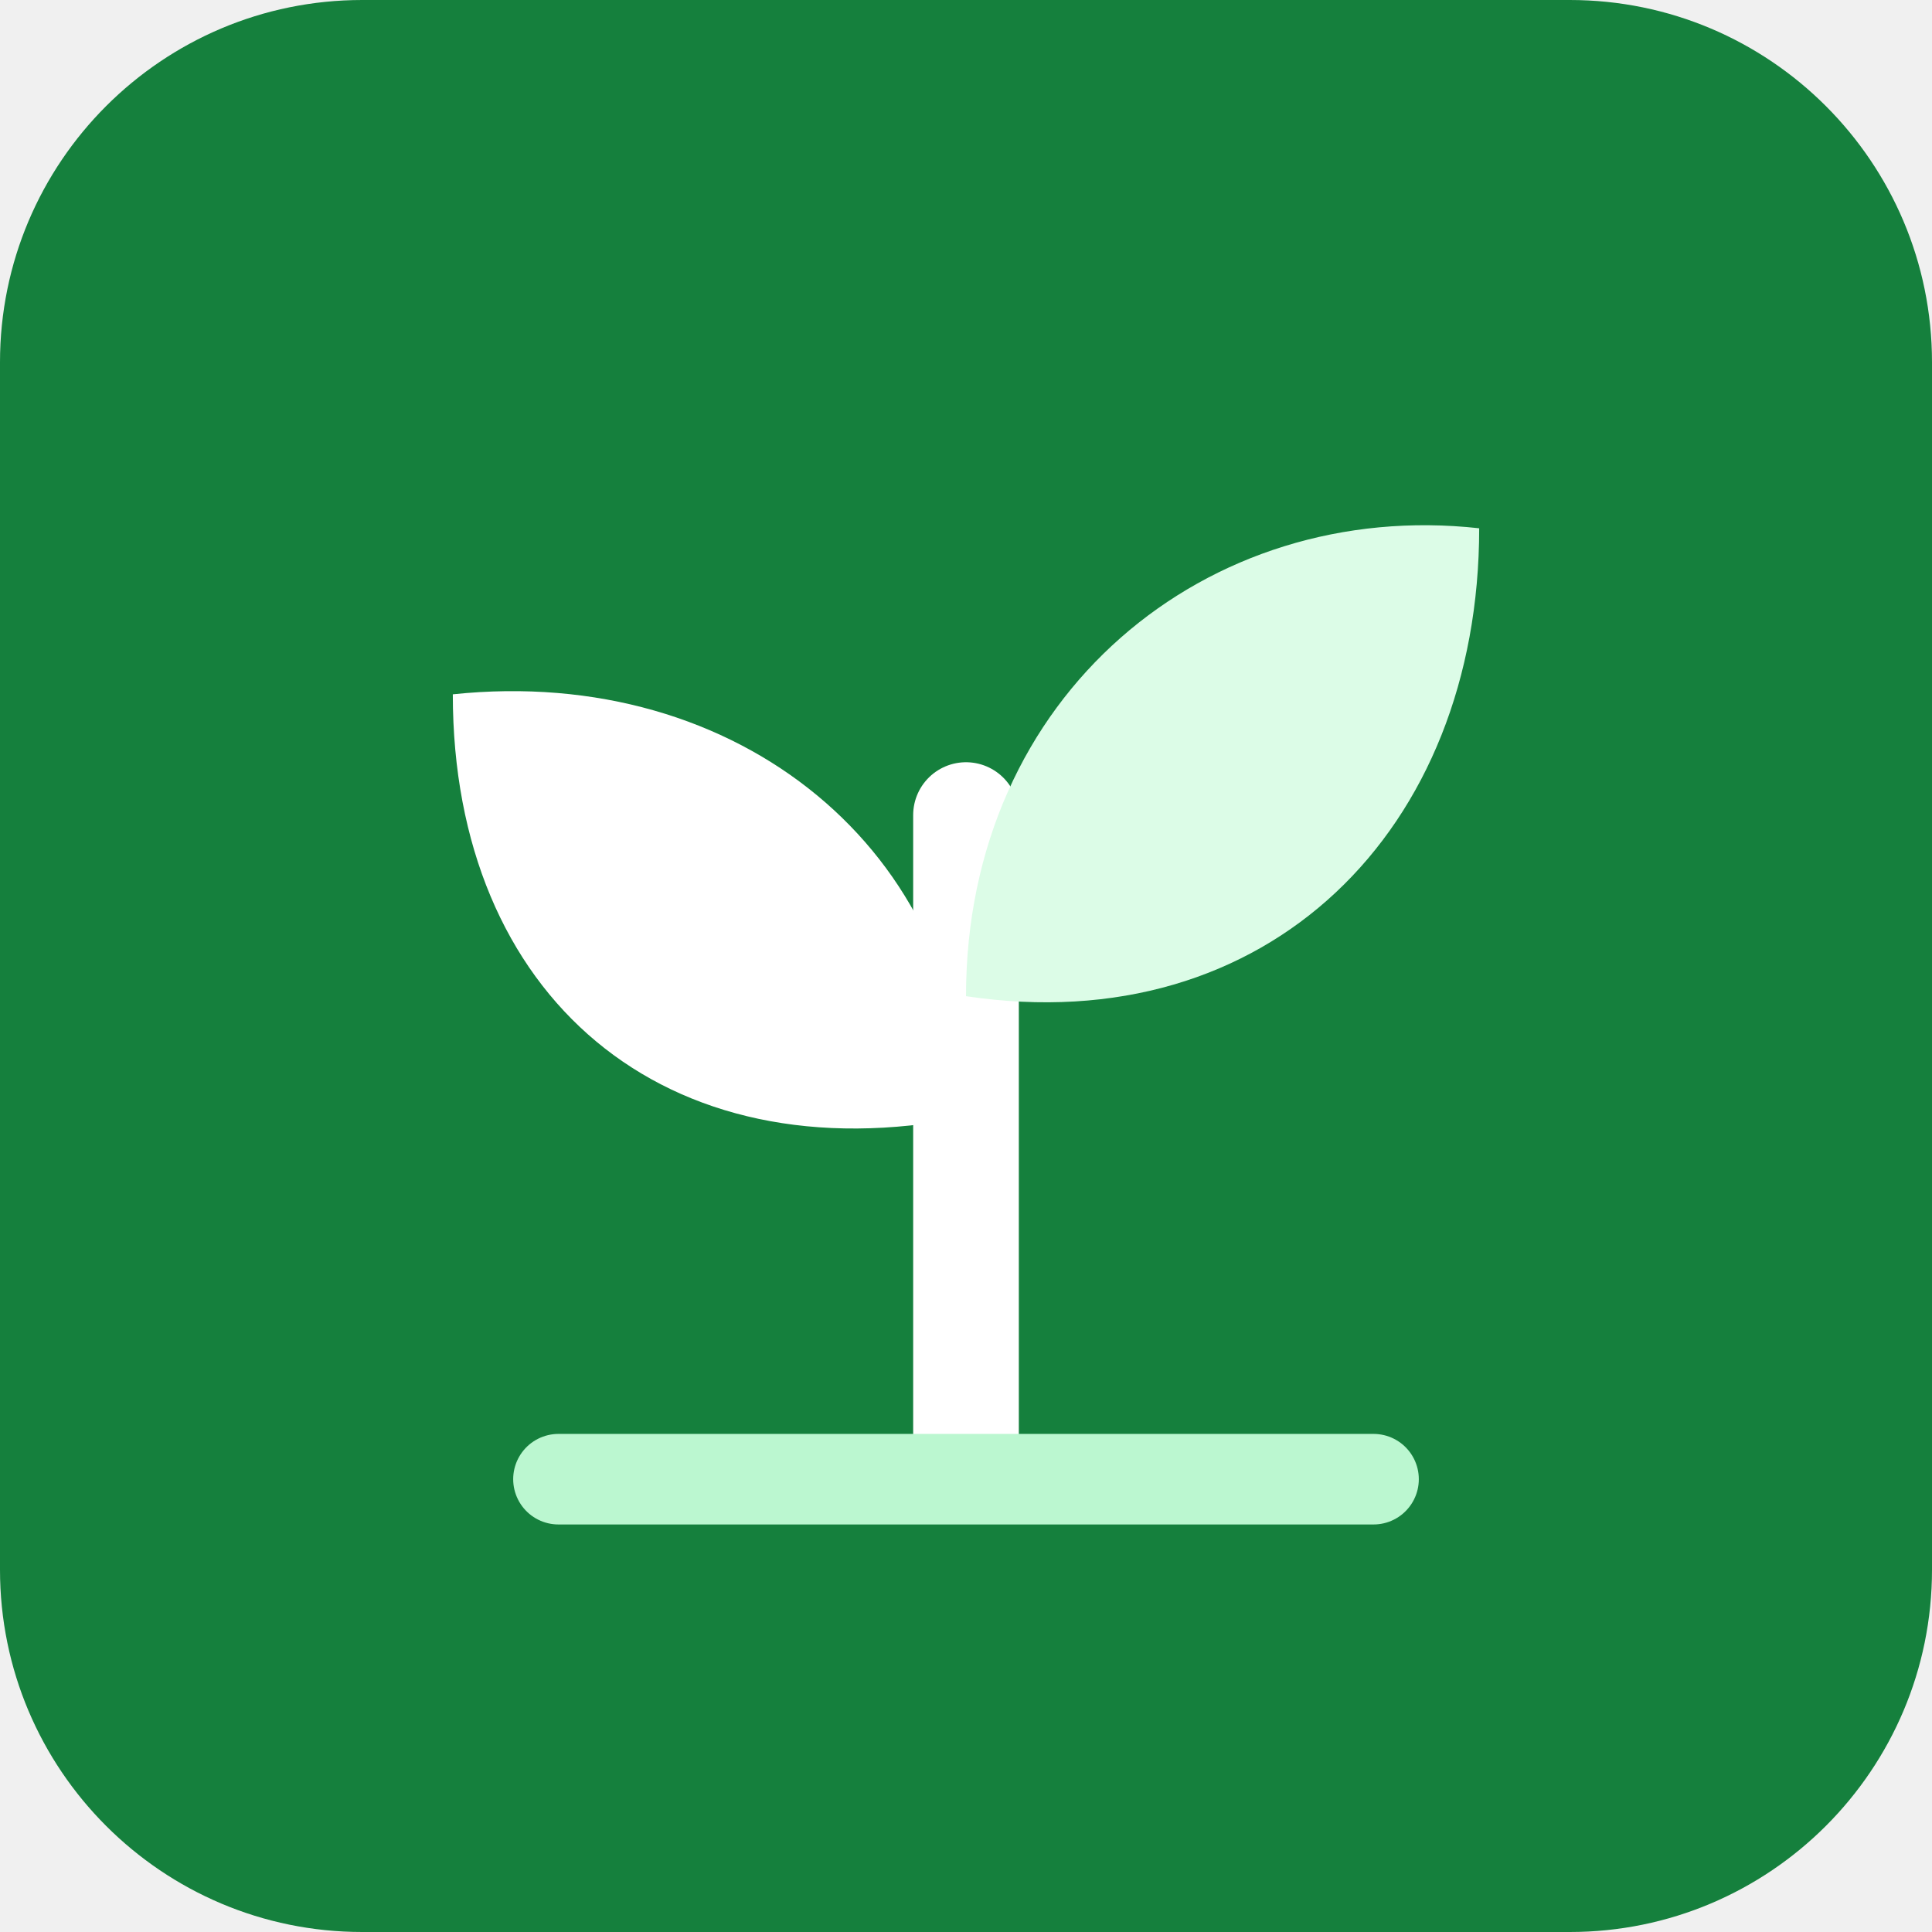
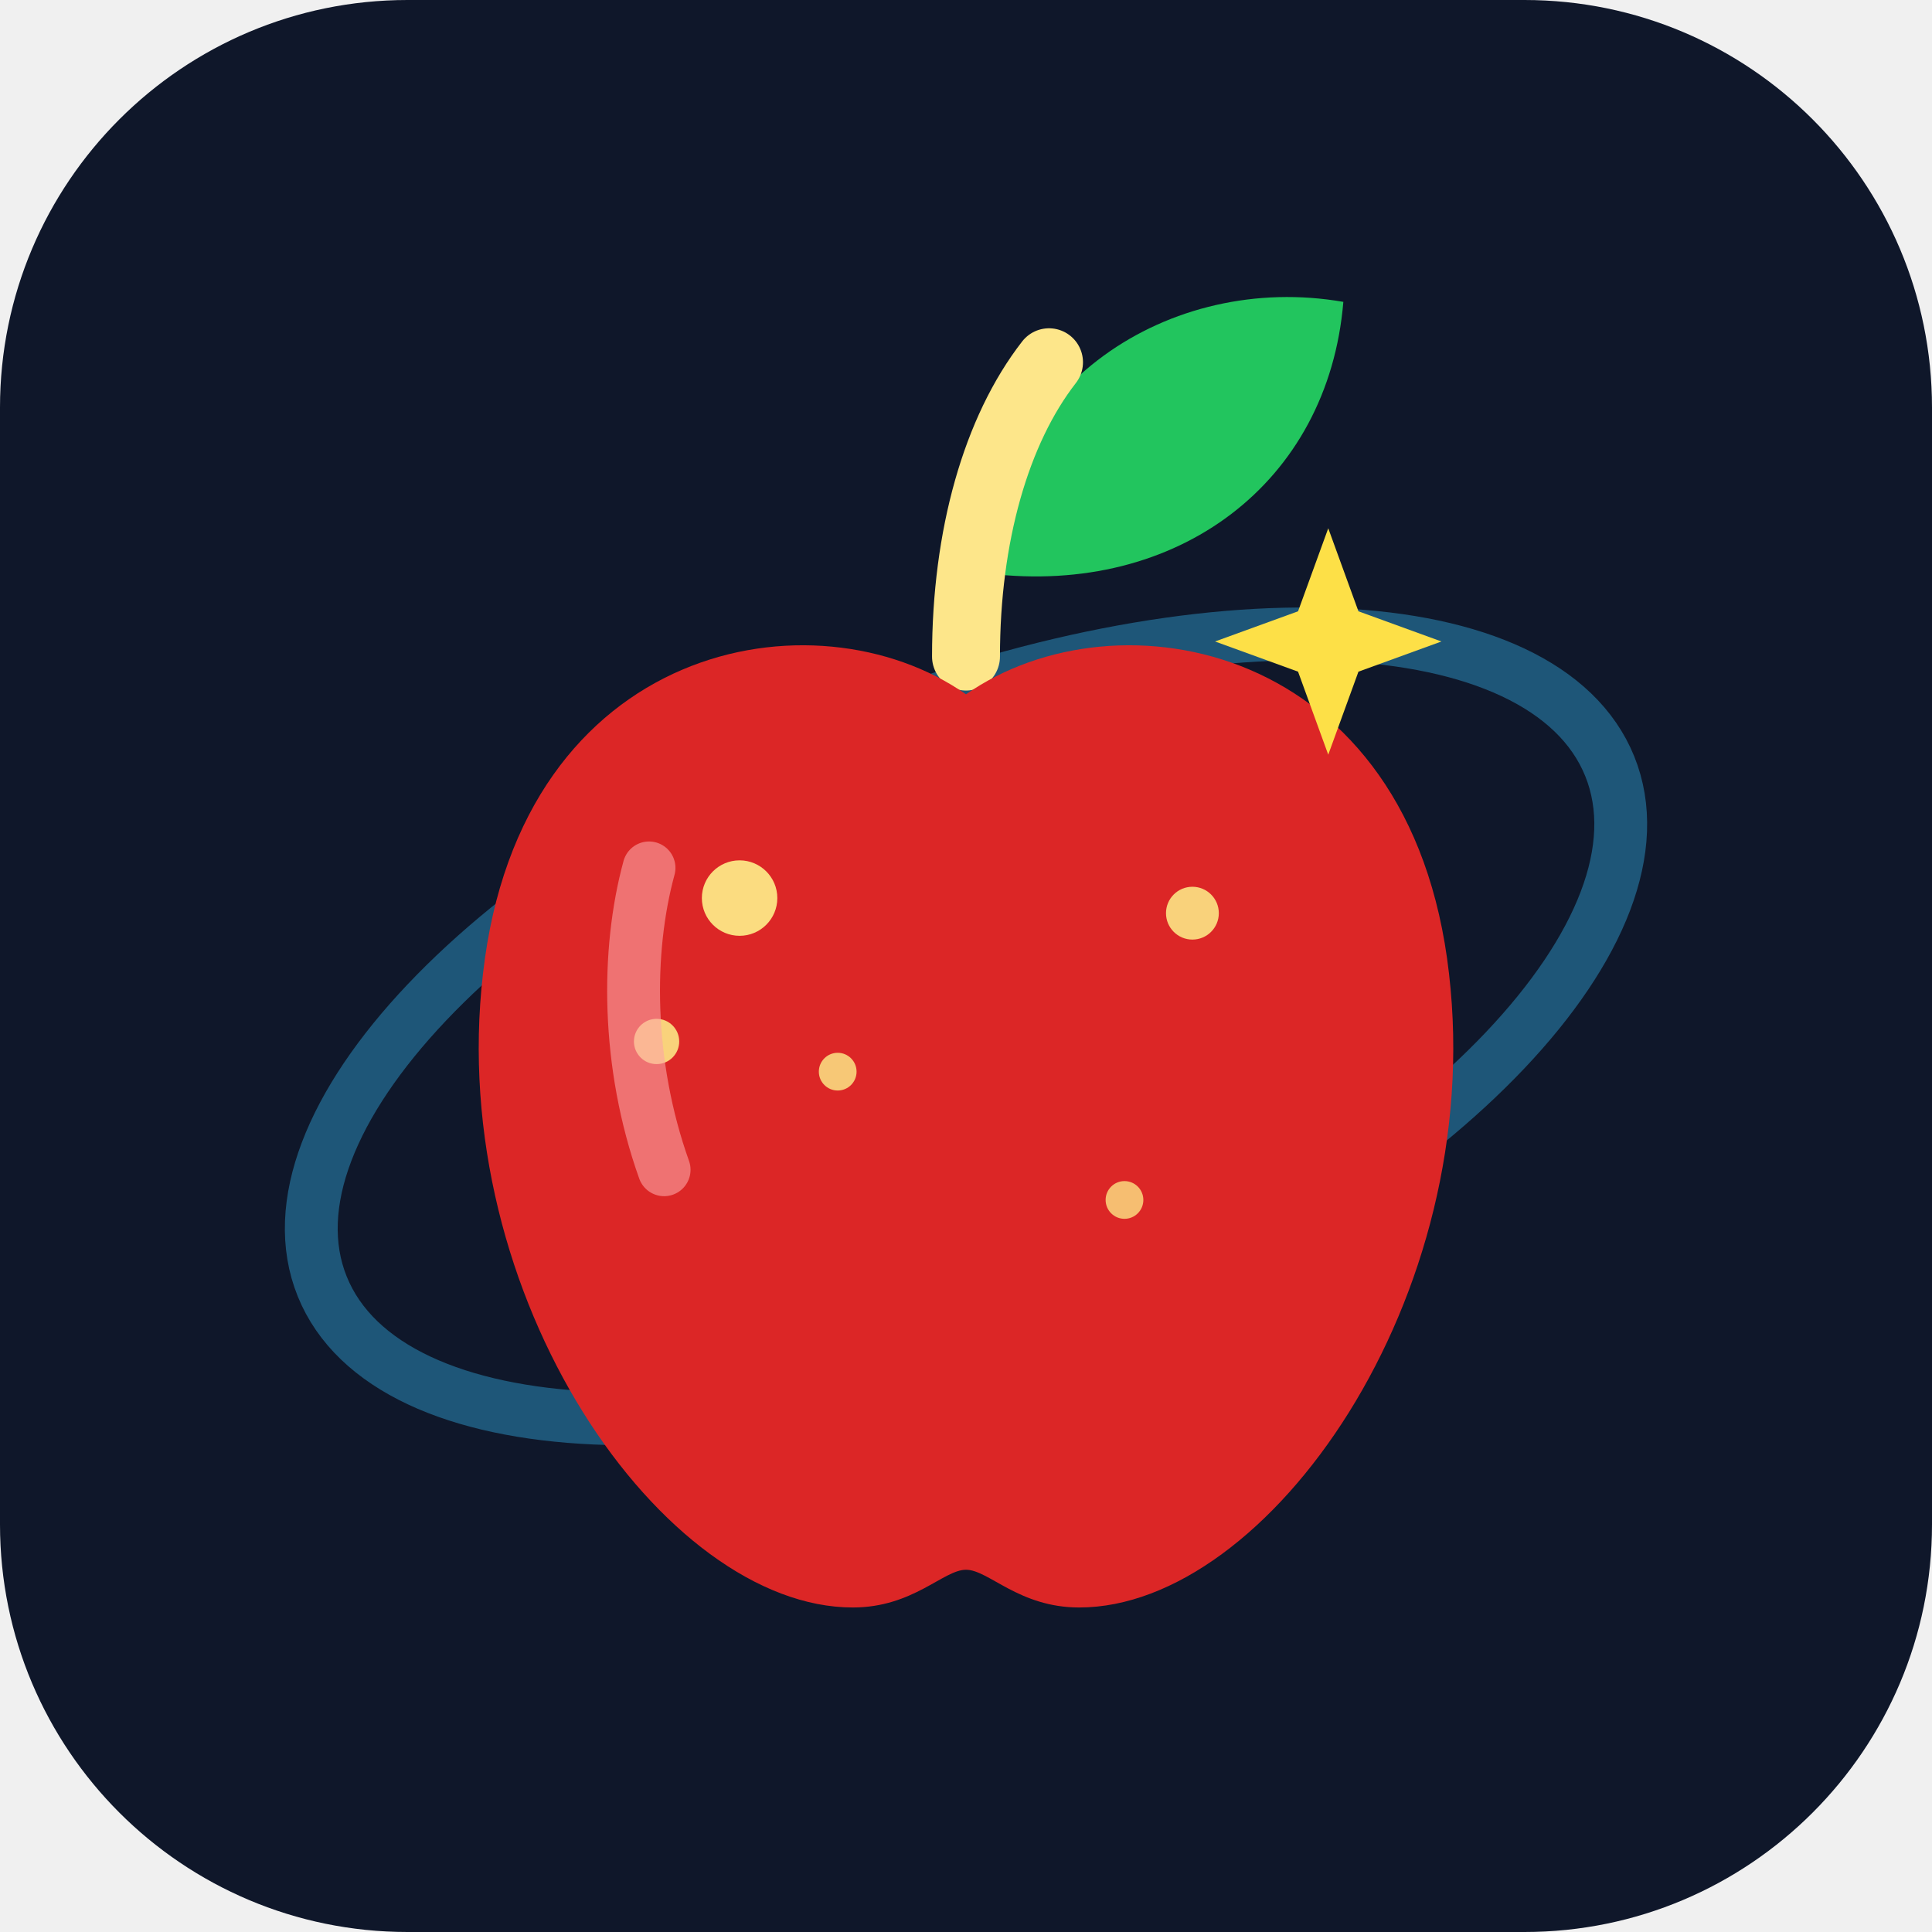
<svg xmlns="http://www.w3.org/2000/svg" viewBox="0 0 512 512" fill="none">
-   <rect width="512" height="512" rx="96" fill="#15803D" />
-   <path d="M256 384V216" stroke="#FFFFFF" stroke-width="28" stroke-linecap="round" />
-   <path d="M256 264C256 184 320 132 392 140C392 220 336 276 256 264Z" fill="#DCFCE7" />
-   <path d="M256 296C256 226 196 176 120 184C120 264 176 312 256 296Z" fill="#FFFFFF" />
-   <path d="M148 392H364" stroke="#BBF7D0" stroke-width="24" stroke-linecap="round" />
+   <rect width="512" height="512" rx="108" fill="#0F172A" />
+   <ellipse cx="256" cy="272" rx="184" ry="84" transform="rotate(-22 256 272)" stroke="#38BDF8" stroke-opacity="0.38" stroke-width="14" />
+   <path d="M262 152C264 102 310 72 356 80C352 128 312 158 262 152Z" fill="#22C55E" />
+   <path d="M256 174C256 142 264 114 278 96" stroke="#FDE68A" stroke-width="18" stroke-linecap="round" />
+   <path d="M256 184C216 156 138 170 128 258C118 344 176 426 226 426C242 426 250 416 256 416C262 416 270 426 286 426C336 426 394 344 384 258C374 170 296 156 256 184Z" fill="#DC2626" />
+   <path d="M352 140L360 162L382 170L360 178L352 200L344 178L322 170L344 162Z" fill="#FDE047" />
+   <circle cx="196" cy="238" r="10" fill="#FEF08A" fill-opacity="0.9" />
+   <circle cx="174" cy="276" r="6" fill="#FEF08A" fill-opacity="0.85" />
+   <circle cx="222" cy="284" r="5" fill="#FEF08A" fill-opacity="0.8" />
+   <circle cx="316" cy="242" r="7" fill="#FEF08A" fill-opacity="0.85" />
+   <circle cx="298" cy="318" r="5" fill="#FEF08A" fill-opacity="0.75" />
+   <path d="M172 230C166 252 166 282 176 310" stroke="#FCA5A5" stroke-width="14" stroke-linecap="round" stroke-opacity="0.6" />
</svg>
